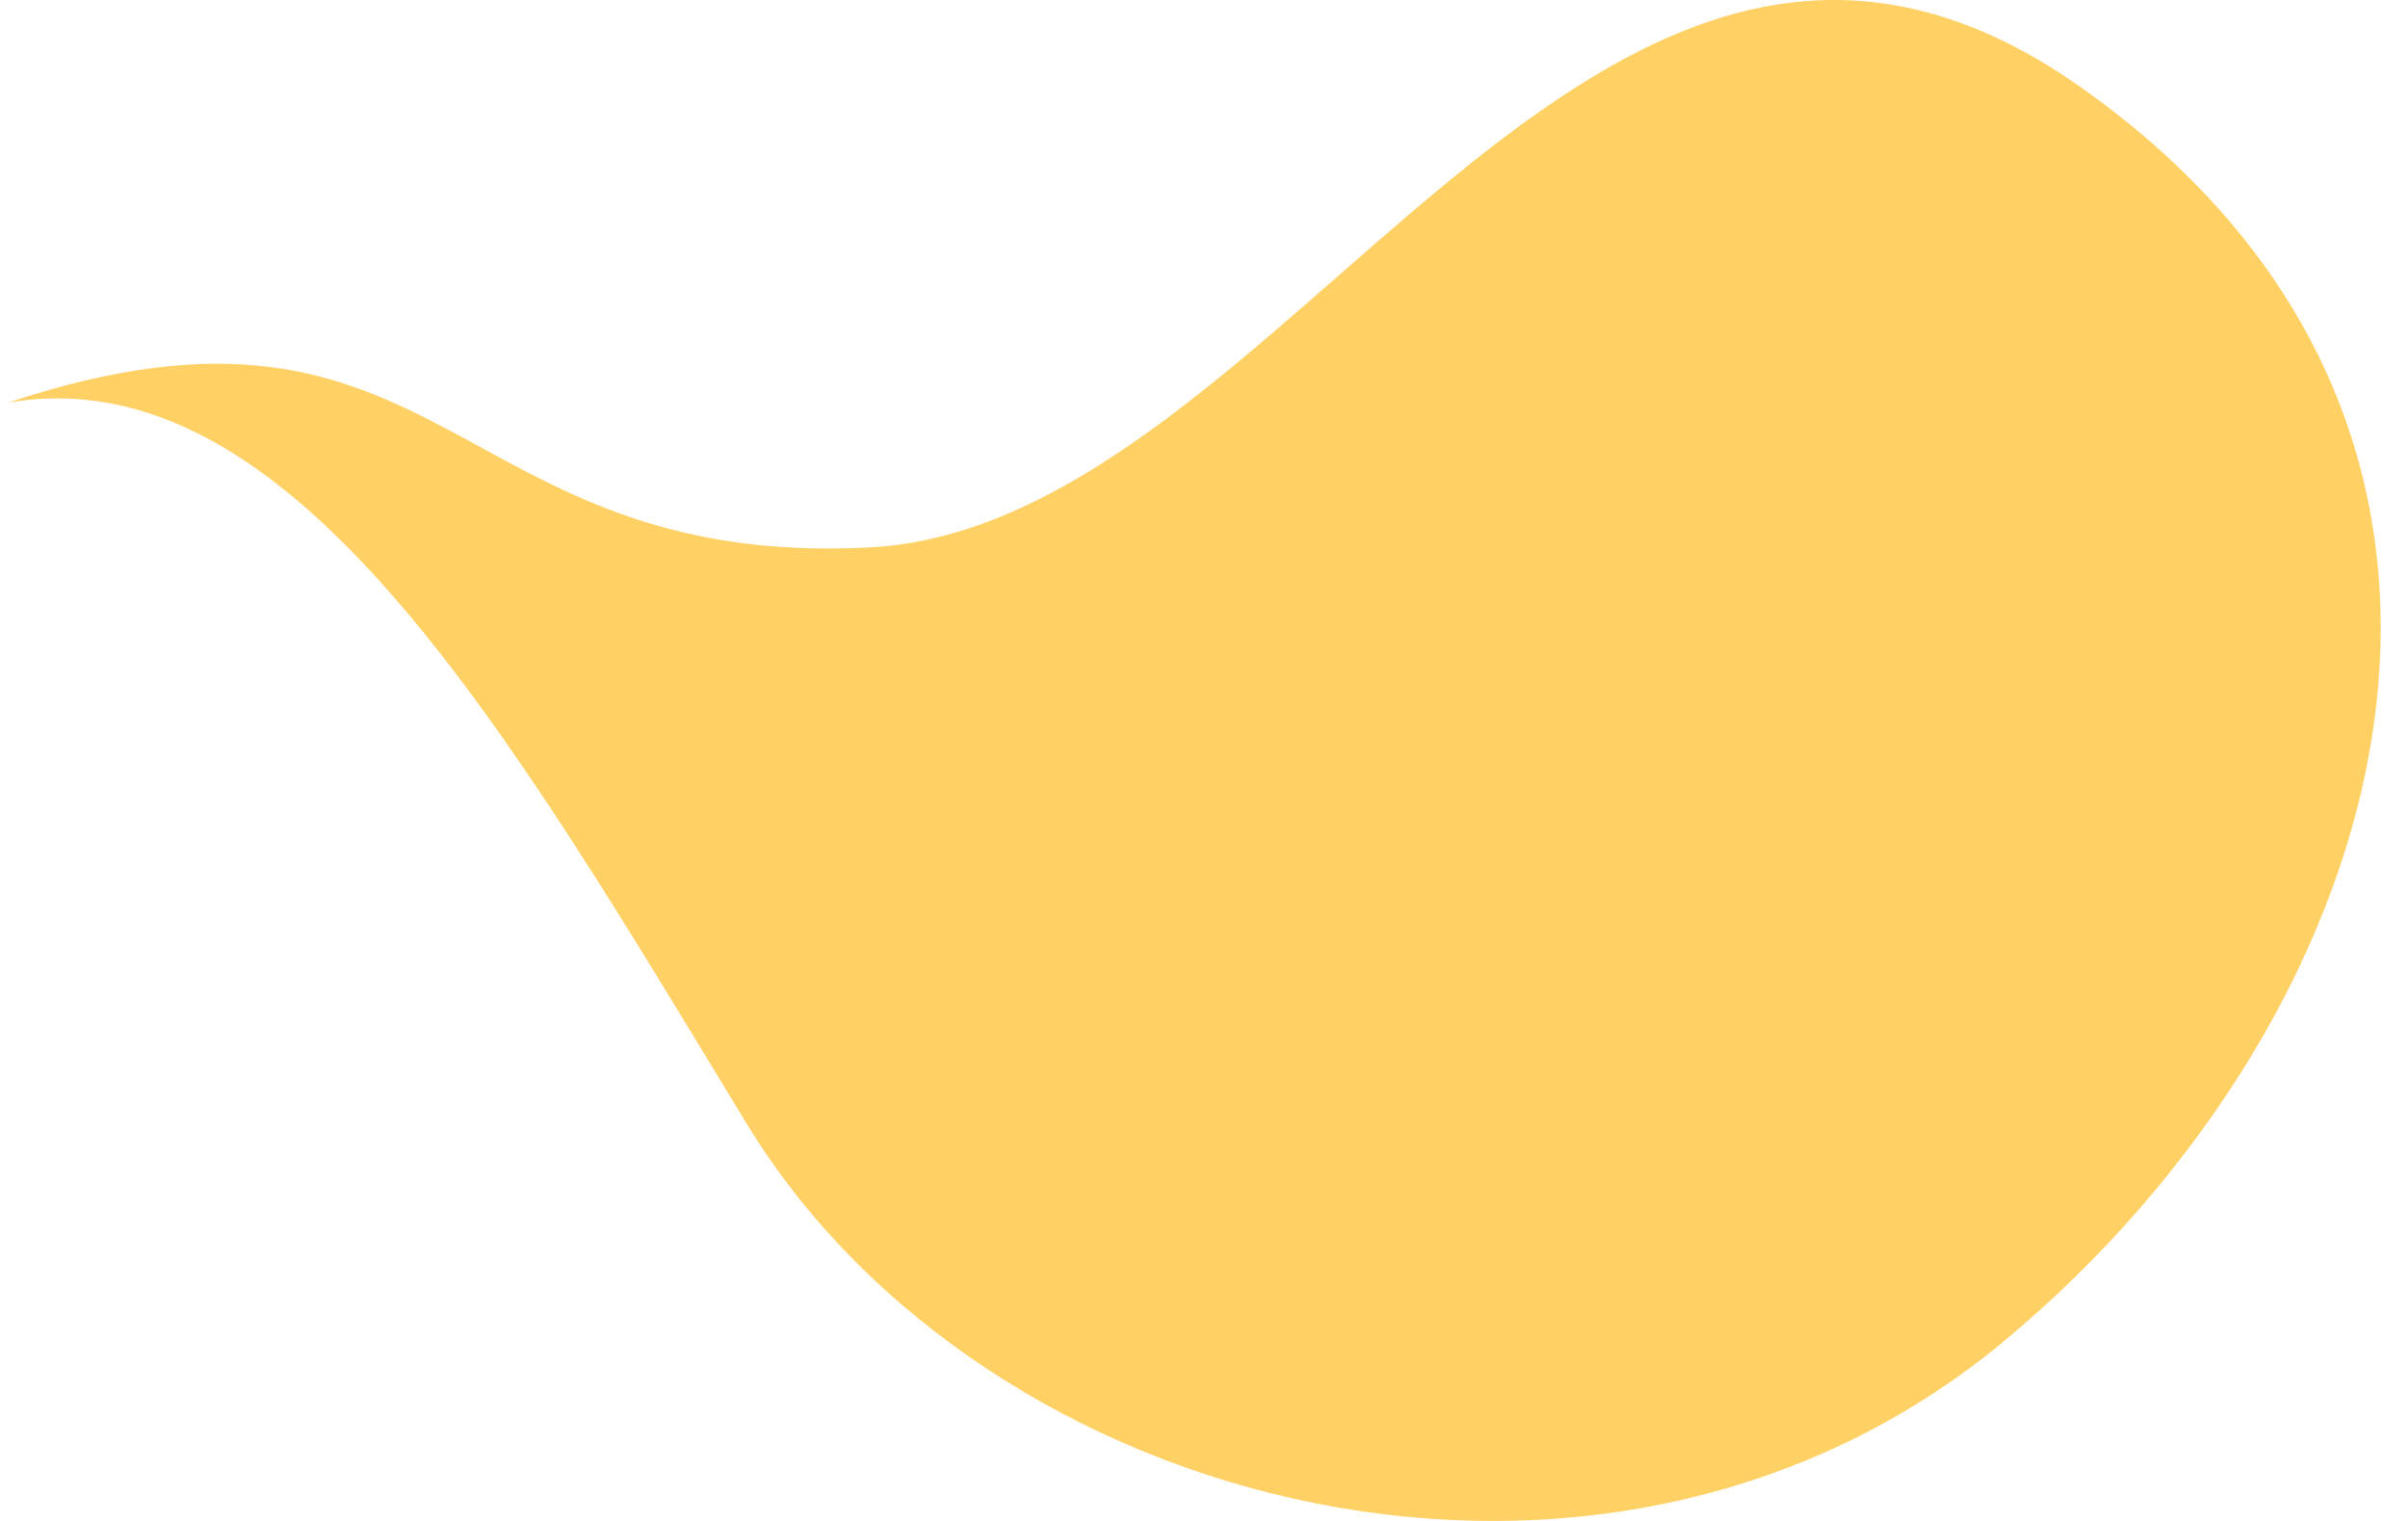
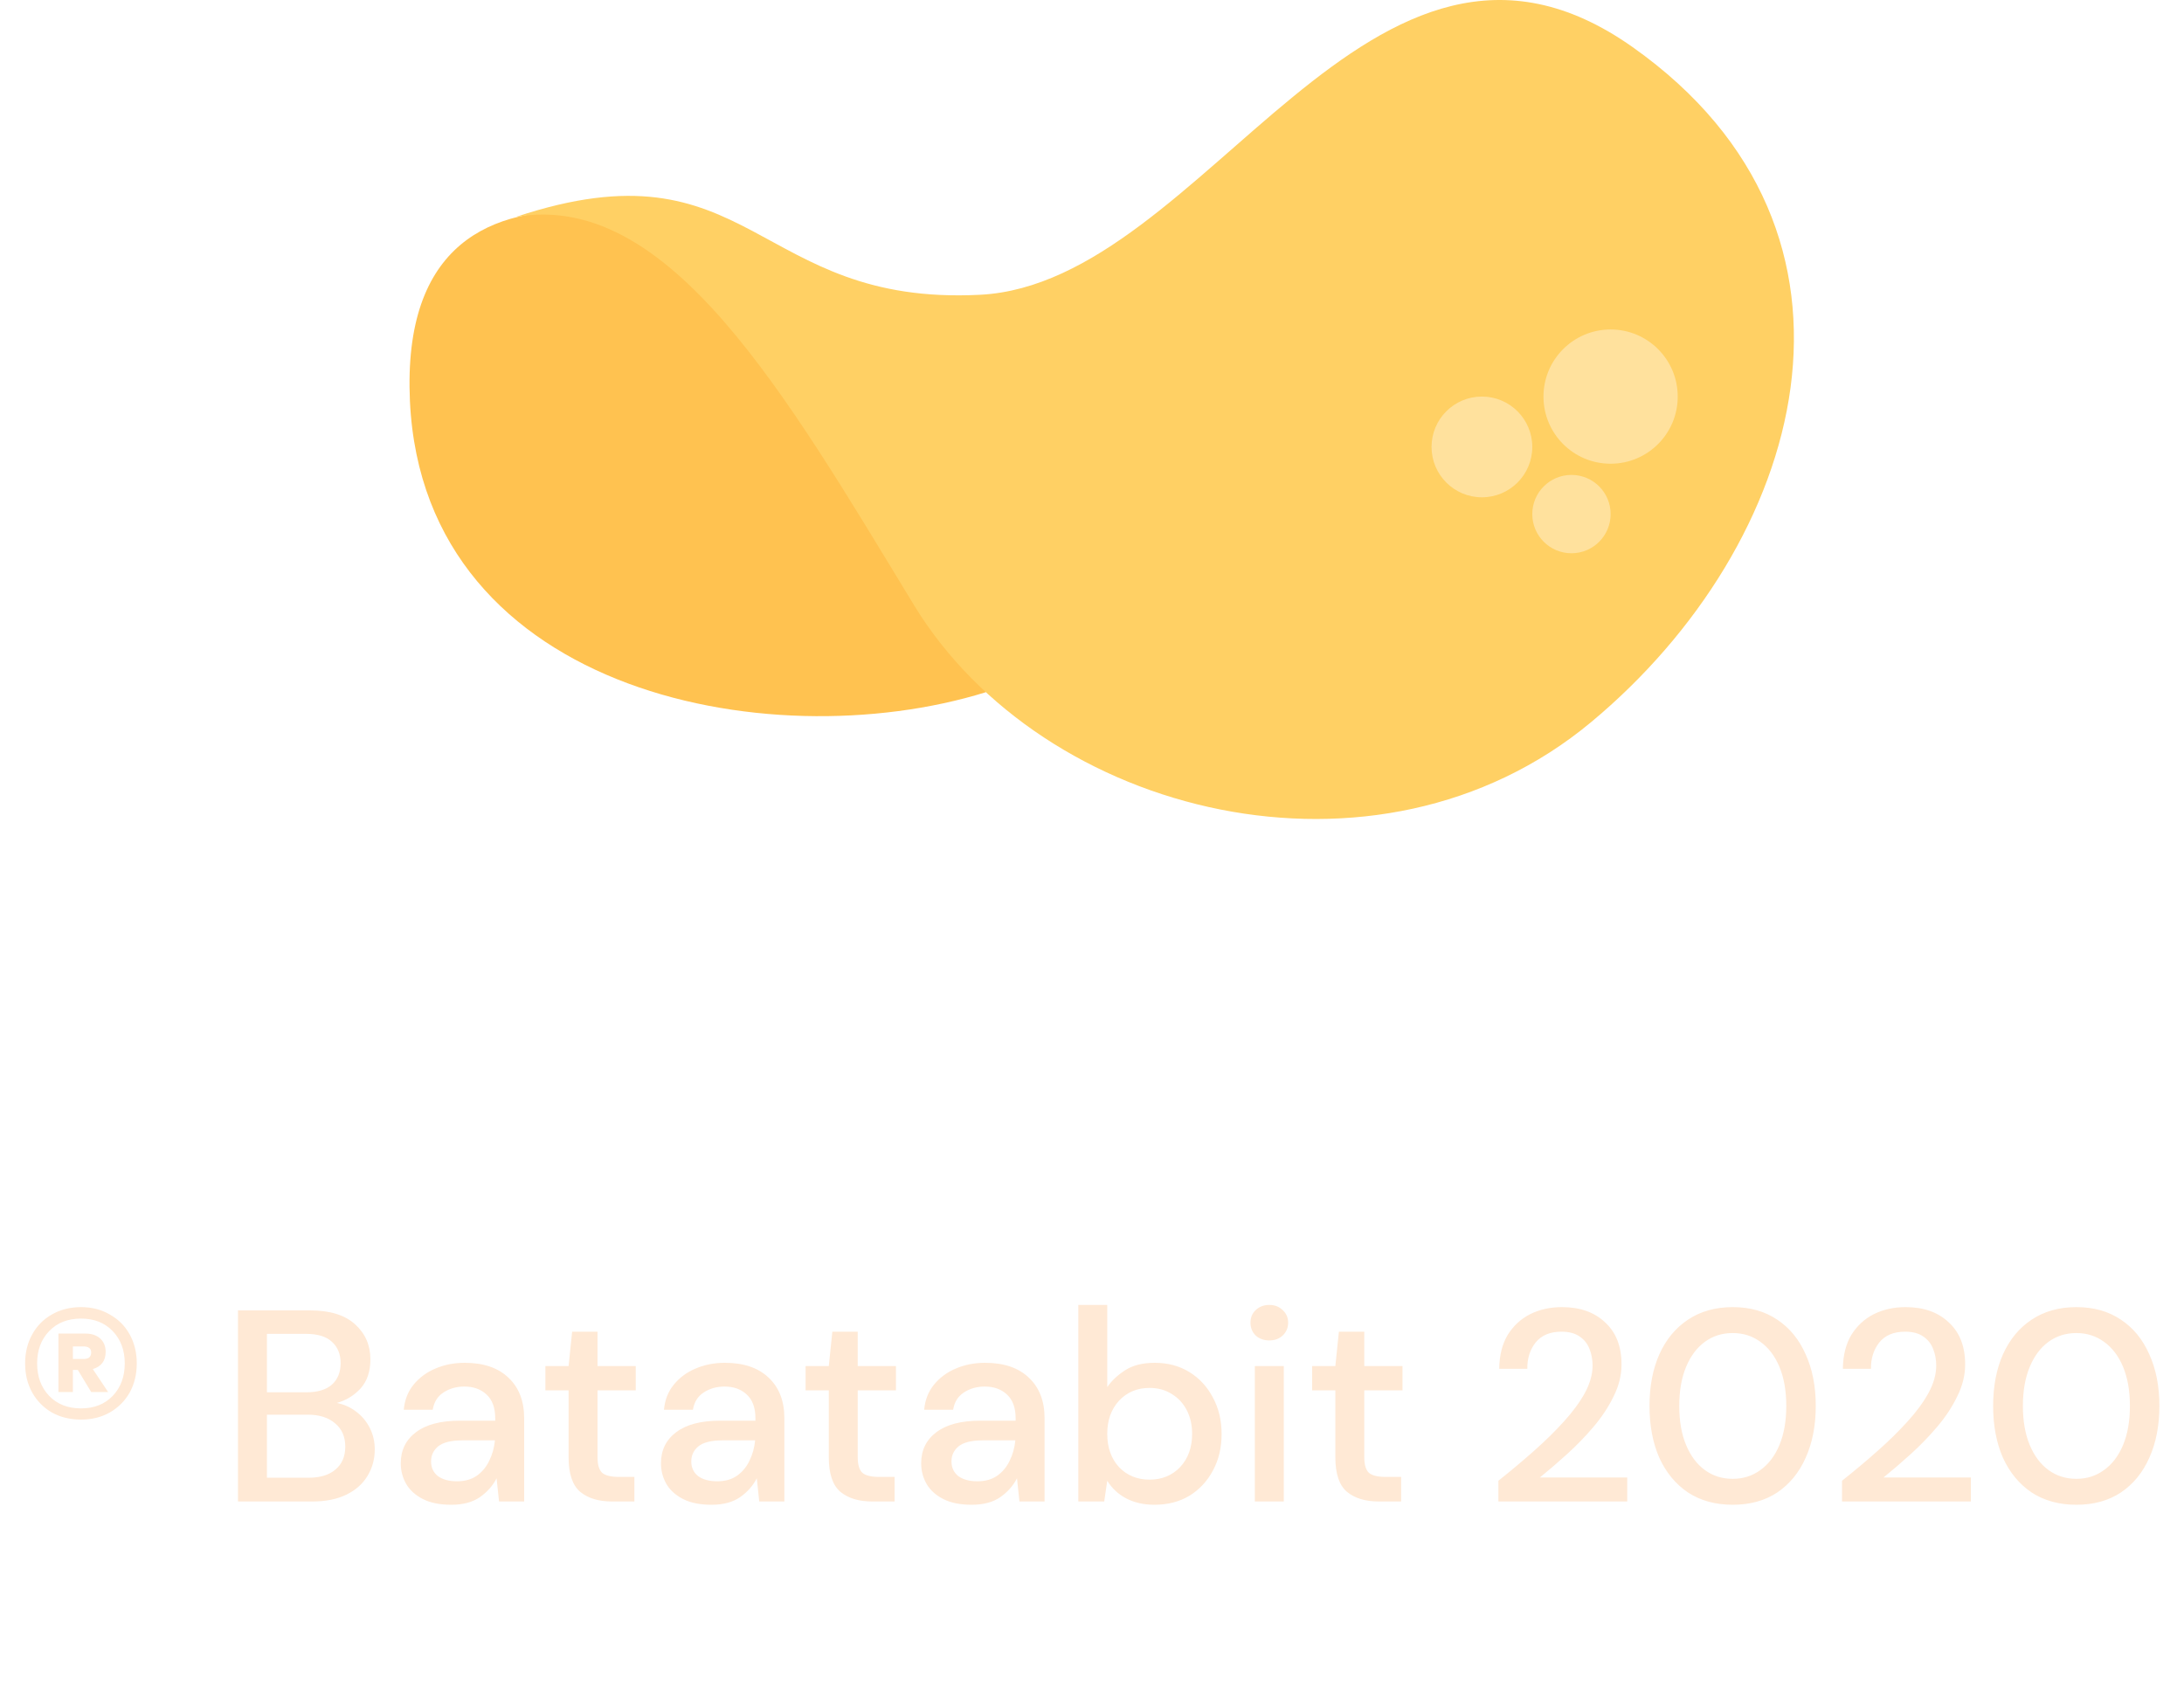
- <svg xmlns="http://www.w3.org/2000/svg" width="38" height="24" viewBox="0 0 38 24" fill="none">
-   <path d="M0.124 6.354C4.607 5.586 8.011 11.527 11.778 17.723C15.545 23.92 25.354 26.376 31.622 21.165C37.889 15.954 40.542 6.827 32.846 1.383C25.151 -4.061 20.347 8.299 13.722 8.638C7.097 8.978 7.049 4.054 0.124 6.354Z" fill="#FFD064" />
+ <svg xmlns="http://www.w3.org/2000/svg" width="64" height="50" viewBox="0 0 64 50" fill="none">
+   <path d="M2.376 41.6C2.056 41.6 1.77 41.531 1.52 41.392C1.274 41.248 1.082 41.053 0.944 40.808C0.805 40.557 0.736 40.272 0.736 39.952C0.736 39.637 0.805 39.355 0.944 39.104C1.082 38.853 1.274 38.659 1.52 38.52C1.77 38.376 2.056 38.304 2.376 38.304C2.69 38.304 2.97 38.376 3.216 38.52C3.466 38.659 3.661 38.853 3.8 39.104C3.938 39.355 4.008 39.637 4.008 39.952C4.008 40.272 3.938 40.557 3.8 40.808C3.661 41.053 3.466 41.248 3.216 41.392C2.97 41.531 2.69 41.6 2.376 41.6ZM2.376 41.272C2.76 41.272 3.069 41.149 3.304 40.904C3.538 40.659 3.656 40.341 3.656 39.952C3.656 39.568 3.538 39.253 3.304 39.008C3.069 38.763 2.76 38.64 2.376 38.64C1.986 38.64 1.674 38.763 1.44 39.008C1.205 39.253 1.088 39.568 1.088 39.952C1.088 40.341 1.205 40.659 1.44 40.904C1.674 41.149 1.986 41.272 2.376 41.272ZM1.712 40.792V39.08H2.512C2.688 39.08 2.829 39.128 2.936 39.224C3.042 39.32 3.096 39.451 3.096 39.616C3.096 39.877 2.97 40.045 2.72 40.12L3.168 40.792H2.672L2.28 40.144H2.136V40.792H1.712ZM2.136 39.824H2.456C2.514 39.824 2.565 39.811 2.608 39.784C2.65 39.752 2.672 39.701 2.672 39.632C2.672 39.568 2.65 39.523 2.608 39.496C2.565 39.469 2.514 39.456 2.456 39.456H2.136V39.824ZM6.974 44V38.4H9.086C9.668 38.4 10.108 38.536 10.406 38.808C10.705 39.08 10.854 39.421 10.854 39.832C10.854 40.189 10.758 40.475 10.566 40.688C10.374 40.896 10.142 41.037 9.87 41.112C10.084 41.155 10.273 41.24 10.438 41.368C10.609 41.496 10.742 41.656 10.838 41.848C10.934 42.04 10.982 42.248 10.982 42.472C10.982 42.76 10.91 43.021 10.766 43.256C10.628 43.485 10.422 43.667 10.15 43.8C9.878 43.933 9.545 44 9.15 44H6.974ZM7.822 40.8H8.982C9.308 40.8 9.556 40.725 9.726 40.576C9.897 40.421 9.982 40.211 9.982 39.944C9.982 39.683 9.897 39.475 9.726 39.32C9.561 39.165 9.308 39.088 8.966 39.088H7.822V40.8ZM7.822 43.304H9.038C9.38 43.304 9.644 43.224 9.83 43.064C10.022 42.904 10.118 42.68 10.118 42.392C10.118 42.104 10.02 41.877 9.822 41.712C9.625 41.541 9.358 41.456 9.022 41.456H7.822V43.304ZM13.224 44.096C12.888 44.096 12.61 44.04 12.392 43.928C12.173 43.816 12.01 43.669 11.904 43.488C11.797 43.301 11.744 43.099 11.744 42.88C11.744 42.496 11.893 42.192 12.192 41.968C12.49 41.744 12.917 41.632 13.472 41.632H14.512V41.56C14.512 41.251 14.426 41.019 14.256 40.864C14.09 40.709 13.874 40.632 13.608 40.632C13.373 40.632 13.168 40.691 12.992 40.808C12.821 40.92 12.717 41.088 12.68 41.312H11.832C11.858 41.024 11.954 40.779 12.12 40.576C12.29 40.368 12.504 40.211 12.76 40.104C13.021 39.992 13.306 39.936 13.616 39.936C14.17 39.936 14.6 40.083 14.904 40.376C15.208 40.664 15.36 41.059 15.36 41.56V44H14.624L14.552 43.32C14.44 43.539 14.277 43.723 14.064 43.872C13.85 44.021 13.57 44.096 13.224 44.096ZM13.392 43.408C13.621 43.408 13.813 43.355 13.968 43.248C14.128 43.136 14.25 42.989 14.336 42.808C14.426 42.627 14.482 42.427 14.504 42.208H13.56C13.224 42.208 12.984 42.267 12.84 42.384C12.701 42.501 12.632 42.648 12.632 42.824C12.632 43.005 12.698 43.149 12.832 43.256C12.97 43.357 13.157 43.408 13.392 43.408ZM17.934 44C17.545 44 17.236 43.907 17.006 43.72C16.777 43.528 16.662 43.189 16.662 42.704V40.744H15.982V40.032H16.662L16.766 39.024H17.51V40.032H18.63V40.744H17.51V42.704C17.51 42.923 17.556 43.075 17.646 43.16C17.742 43.24 17.905 43.28 18.134 43.28H18.59V44H17.934ZM20.849 44.096C20.513 44.096 20.235 44.04 20.017 43.928C19.798 43.816 19.635 43.669 19.529 43.488C19.422 43.301 19.369 43.099 19.369 42.88C19.369 42.496 19.518 42.192 19.817 41.968C20.115 41.744 20.542 41.632 21.097 41.632H22.137V41.56C22.137 41.251 22.051 41.019 21.881 40.864C21.715 40.709 21.499 40.632 21.233 40.632C20.998 40.632 20.793 40.691 20.617 40.808C20.446 40.92 20.342 41.088 20.305 41.312H19.457C19.483 41.024 19.579 40.779 19.745 40.576C19.915 40.368 20.129 40.211 20.385 40.104C20.646 39.992 20.931 39.936 21.241 39.936C21.795 39.936 22.225 40.083 22.529 40.376C22.833 40.664 22.985 41.059 22.985 41.56V44H22.249L22.177 43.32C22.065 43.539 21.902 43.723 21.689 43.872C21.475 44.021 21.195 44.096 20.849 44.096ZM21.017 43.408C21.246 43.408 21.438 43.355 21.593 43.248C21.753 43.136 21.875 42.989 21.961 42.808C22.051 42.627 22.107 42.427 22.129 42.208H21.185C20.849 42.208 20.609 42.267 20.465 42.384C20.326 42.501 20.257 42.648 20.257 42.824C20.257 43.005 20.323 43.149 20.457 43.256C20.595 43.357 20.782 43.408 21.017 43.408ZM25.559 44C25.17 44 24.861 43.907 24.631 43.72C24.402 43.528 24.287 43.189 24.287 42.704V40.744H23.607V40.032H24.287L24.391 39.024H25.135V40.032H26.255V40.744H25.135V42.704C25.135 42.923 25.181 43.075 25.271 43.16C25.367 43.24 25.53 43.28 25.759 43.28H26.215V44H25.559ZM28.474 44.096C28.138 44.096 27.86 44.04 27.642 43.928C27.423 43.816 27.26 43.669 27.154 43.488C27.047 43.301 26.994 43.099 26.994 42.88C26.994 42.496 27.143 42.192 27.442 41.968C27.74 41.744 28.167 41.632 28.722 41.632H29.762V41.56C29.762 41.251 29.676 41.019 29.506 40.864C29.34 40.709 29.124 40.632 28.858 40.632C28.623 40.632 28.418 40.691 28.242 40.808C28.071 40.92 27.967 41.088 27.93 41.312H27.082C27.108 41.024 27.204 40.779 27.37 40.576C27.54 40.368 27.754 40.211 28.01 40.104C28.271 39.992 28.556 39.936 28.866 39.936C29.42 39.936 29.85 40.083 30.154 40.376C30.458 40.664 30.61 41.059 30.61 41.56V44H29.874L29.802 43.32C29.69 43.539 29.527 43.723 29.314 43.872C29.1 44.021 28.82 44.096 28.474 44.096ZM28.642 43.408C28.871 43.408 29.063 43.355 29.218 43.248C29.378 43.136 29.5 42.989 29.586 42.808C29.676 42.627 29.732 42.427 29.754 42.208H28.81C28.474 42.208 28.234 42.267 28.09 42.384C27.951 42.501 27.882 42.648 27.882 42.824C27.882 43.005 27.948 43.149 28.082 43.256C28.22 43.357 28.407 43.408 28.642 43.408ZM33.831 44.096C33.521 44.096 33.246 44.035 33.007 43.912C32.772 43.789 32.585 43.616 32.447 43.392L32.358 44H31.599V38.24H32.447V40.648C32.575 40.461 32.751 40.296 32.974 40.152C33.199 40.008 33.486 39.936 33.839 39.936C34.222 39.936 34.561 40.027 34.855 40.208C35.148 40.389 35.377 40.637 35.542 40.952C35.713 41.267 35.798 41.624 35.798 42.024C35.798 42.424 35.713 42.781 35.542 43.096C35.377 43.405 35.148 43.651 34.855 43.832C34.561 44.008 34.22 44.096 33.831 44.096ZM33.687 43.36C34.049 43.36 34.348 43.237 34.583 42.992C34.817 42.741 34.934 42.416 34.934 42.016C34.934 41.755 34.881 41.523 34.775 41.32C34.668 41.117 34.521 40.96 34.334 40.848C34.148 40.731 33.932 40.672 33.687 40.672C33.324 40.672 33.025 40.797 32.791 41.048C32.561 41.299 32.447 41.621 32.447 42.016C32.447 42.416 32.561 42.741 32.791 42.992C33.025 43.237 33.324 43.36 33.687 43.36ZM37.196 39.28C37.036 39.28 36.902 39.232 36.796 39.136C36.694 39.035 36.644 38.909 36.644 38.76C36.644 38.611 36.694 38.488 36.796 38.392C36.902 38.291 37.036 38.24 37.196 38.24C37.356 38.24 37.486 38.291 37.588 38.392C37.694 38.488 37.748 38.611 37.748 38.76C37.748 38.909 37.694 39.035 37.588 39.136C37.486 39.232 37.356 39.28 37.196 39.28ZM36.772 44V40.032H37.62V44H36.772ZM40.403 44C40.014 44 39.705 43.907 39.475 43.72C39.246 43.528 39.131 43.189 39.131 42.704V40.744H38.451V40.032H39.131L39.235 39.024H39.979V40.032H41.099V40.744H39.979V42.704C39.979 42.923 40.025 43.075 40.115 43.16C40.211 43.24 40.374 43.28 40.603 43.28H41.059V44H40.403ZM43.909 44V43.392C44.272 43.104 44.618 42.813 44.949 42.52C45.28 42.227 45.573 41.939 45.829 41.656C46.09 41.368 46.296 41.088 46.445 40.816C46.594 40.539 46.669 40.272 46.669 40.016C46.669 39.845 46.64 39.685 46.581 39.536C46.523 39.381 46.426 39.259 46.293 39.168C46.16 39.072 45.981 39.024 45.757 39.024C45.421 39.024 45.168 39.131 44.997 39.344C44.832 39.557 44.752 39.813 44.757 40.112H43.933C43.938 39.717 44.021 39.387 44.181 39.12C44.346 38.853 44.565 38.651 44.837 38.512C45.114 38.373 45.426 38.304 45.773 38.304C46.301 38.304 46.722 38.453 47.037 38.752C47.357 39.045 47.517 39.456 47.517 39.984C47.517 40.299 47.44 40.611 47.285 40.92C47.136 41.229 46.938 41.528 46.693 41.816C46.453 42.099 46.194 42.365 45.917 42.616C45.64 42.867 45.376 43.093 45.125 43.296H47.685V44H43.909ZM50.777 44.096C50.27 44.096 49.833 43.976 49.465 43.736C49.102 43.491 48.822 43.152 48.625 42.72C48.433 42.283 48.337 41.776 48.337 41.2C48.337 40.624 48.433 40.12 48.625 39.688C48.822 39.251 49.102 38.912 49.465 38.672C49.833 38.427 50.27 38.304 50.777 38.304C51.283 38.304 51.718 38.427 52.081 38.672C52.443 38.912 52.721 39.251 52.913 39.688C53.11 40.12 53.209 40.624 53.209 41.2C53.209 41.776 53.11 42.283 52.913 42.72C52.721 43.152 52.443 43.491 52.081 43.736C51.718 43.976 51.283 44.096 50.777 44.096ZM50.777 43.336C51.081 43.336 51.35 43.251 51.585 43.08C51.825 42.909 52.011 42.664 52.145 42.344C52.278 42.024 52.345 41.643 52.345 41.2C52.345 40.757 52.278 40.376 52.145 40.056C52.011 39.736 51.825 39.491 51.585 39.32C51.35 39.149 51.081 39.064 50.777 39.064C50.467 39.064 50.195 39.149 49.961 39.32C49.726 39.491 49.542 39.736 49.409 40.056C49.275 40.376 49.209 40.757 49.209 41.2C49.209 41.643 49.275 42.024 49.409 42.344C49.542 42.664 49.726 42.909 49.961 43.08C50.195 43.251 50.467 43.336 50.777 43.336ZM53.979 44V43.392C54.342 43.104 54.689 42.813 55.019 42.52C55.35 42.227 55.643 41.939 55.899 41.656C56.161 41.368 56.366 41.088 56.515 40.816C56.665 40.539 56.739 40.272 56.739 40.016C56.739 39.845 56.71 39.685 56.651 39.536C56.593 39.381 56.497 39.259 56.363 39.168C56.23 39.072 56.051 39.024 55.827 39.024C55.491 39.024 55.238 39.131 55.067 39.344C54.902 39.557 54.822 39.813 54.827 40.112H54.003C54.009 39.717 54.091 39.387 54.251 39.12C54.417 38.853 54.635 38.651 54.907 38.512C55.185 38.373 55.497 38.304 55.843 38.304C56.371 38.304 56.793 38.453 57.107 38.752C57.427 39.045 57.587 39.456 57.587 39.984C57.587 40.299 57.51 40.611 57.355 40.92C57.206 41.229 57.009 41.528 56.763 41.816C56.523 42.099 56.265 42.365 55.987 42.616C55.71 42.867 55.446 43.093 55.195 43.296H57.755V44H53.979ZM60.847 44.096C60.34 44.096 59.903 43.976 59.535 43.736C59.172 43.491 58.892 43.152 58.695 42.72C58.503 42.283 58.407 41.776 58.407 41.2C58.407 40.624 58.503 40.12 58.695 39.688C58.892 39.251 59.172 38.912 59.535 38.672C59.903 38.427 60.34 38.304 60.847 38.304C61.354 38.304 61.788 38.427 62.151 38.672C62.514 38.912 62.791 39.251 62.983 39.688C63.18 40.12 63.279 40.624 63.279 41.2C63.279 41.776 63.18 42.283 62.983 42.72C62.791 43.152 62.514 43.491 62.151 43.736C61.788 43.976 61.354 44.096 60.847 44.096ZM60.847 43.336C61.151 43.336 61.42 43.251 61.655 43.08C61.895 42.909 62.082 42.664 62.215 42.344C62.348 42.024 62.415 41.643 62.415 41.2C62.415 40.757 62.348 40.376 62.215 40.056C62.082 39.736 61.895 39.491 61.655 39.32C61.42 39.149 61.151 39.064 60.847 39.064C60.538 39.064 60.266 39.149 60.031 39.32C59.796 39.491 59.612 39.736 59.479 40.056C59.346 40.376 59.279 40.757 59.279 41.2C59.279 41.643 59.346 42.024 59.479 42.344C59.612 42.664 59.796 42.909 60.031 43.08C60.266 43.251 60.538 43.336 60.847 43.336Z" fill="#FFE9D5" />
+   <path d="M28.891 20.284C22.467 22.281 12.093 20.24 12.001 11.345C11.908 2.45 22.981 7.749 22.981 7.749L28.891 20.284Z" fill="#FFC250" />
+   <path d="M15.124 6.354C19.607 5.586 23.011 11.527 26.778 17.723C30.545 23.92 40.354 26.376 46.622 21.165C52.889 15.954 55.542 6.827 47.846 1.383C40.151 -4.061 35.347 8.299 28.722 8.638C22.097 8.978 22.049 4.054 15.124 6.354Z" fill="#FFD064" />
+   <circle cx="47.197" cy="11.622" r="1.967" fill="#FFE19D" />
+   <circle cx="43.426" cy="13.097" r="1.476" fill="#FFE19D" />
+   <circle cx="46.05" cy="15.065" r="1.148" fill="#FFE19D" />
</svg>
